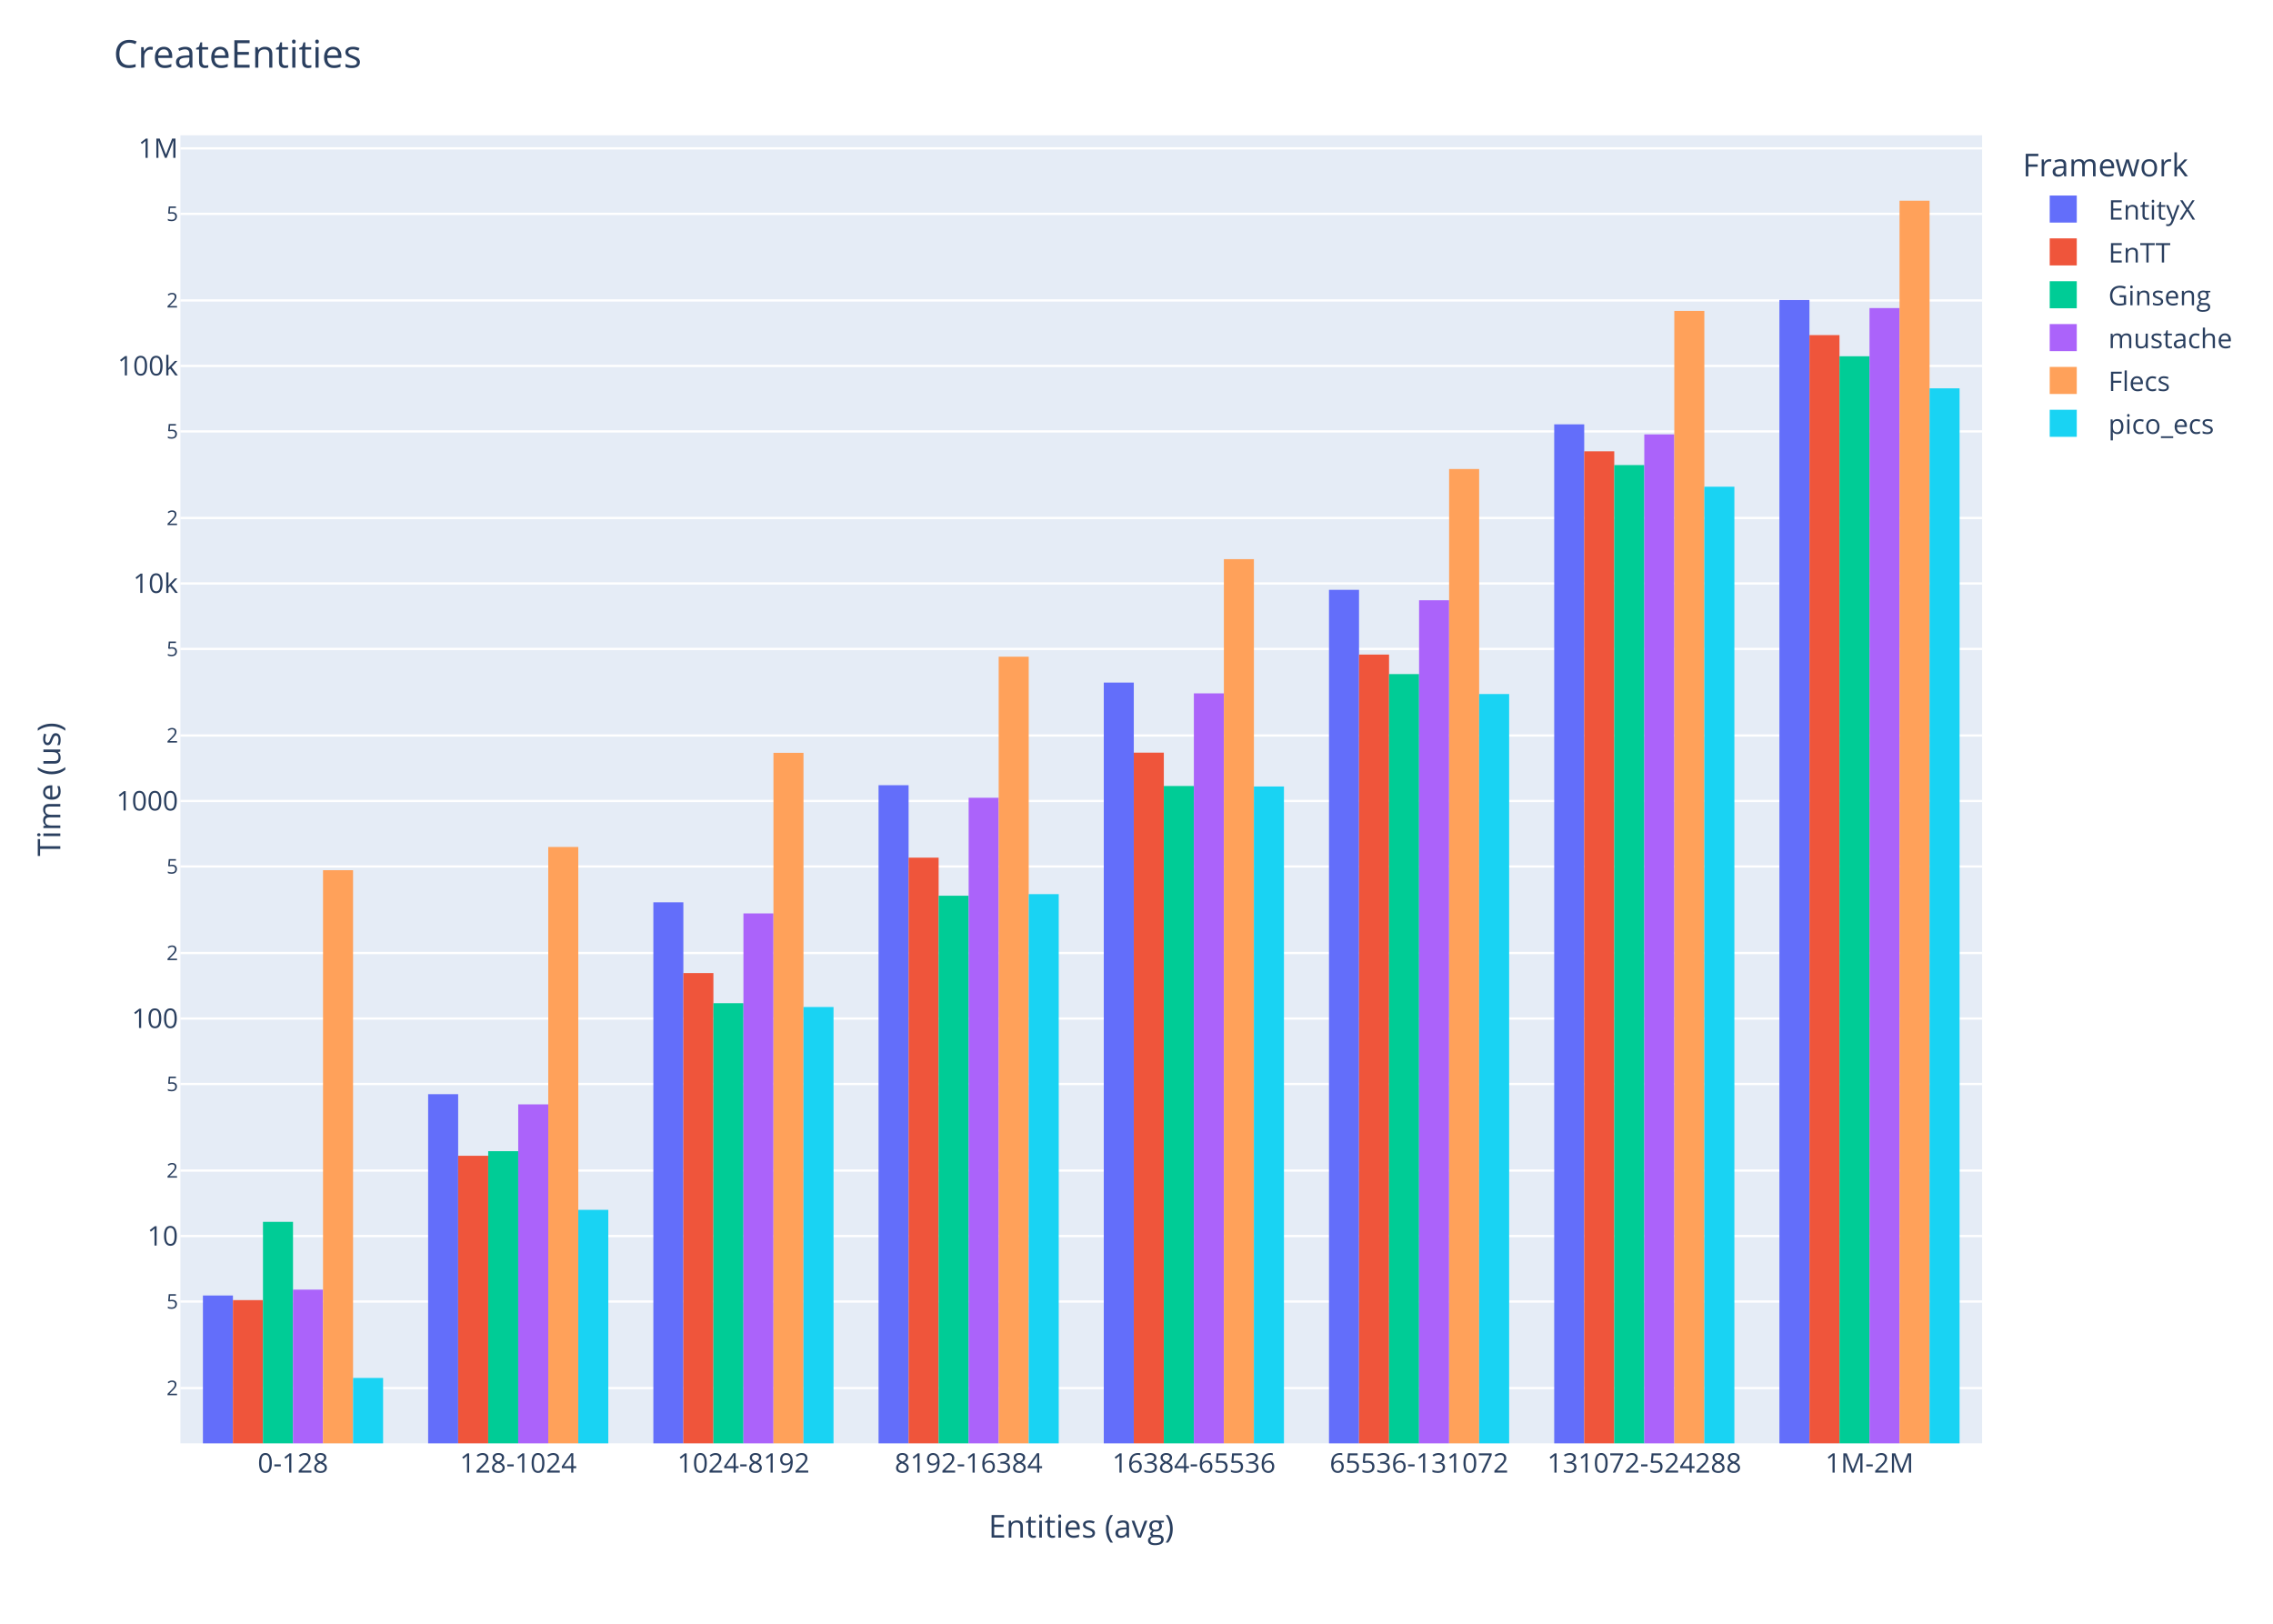
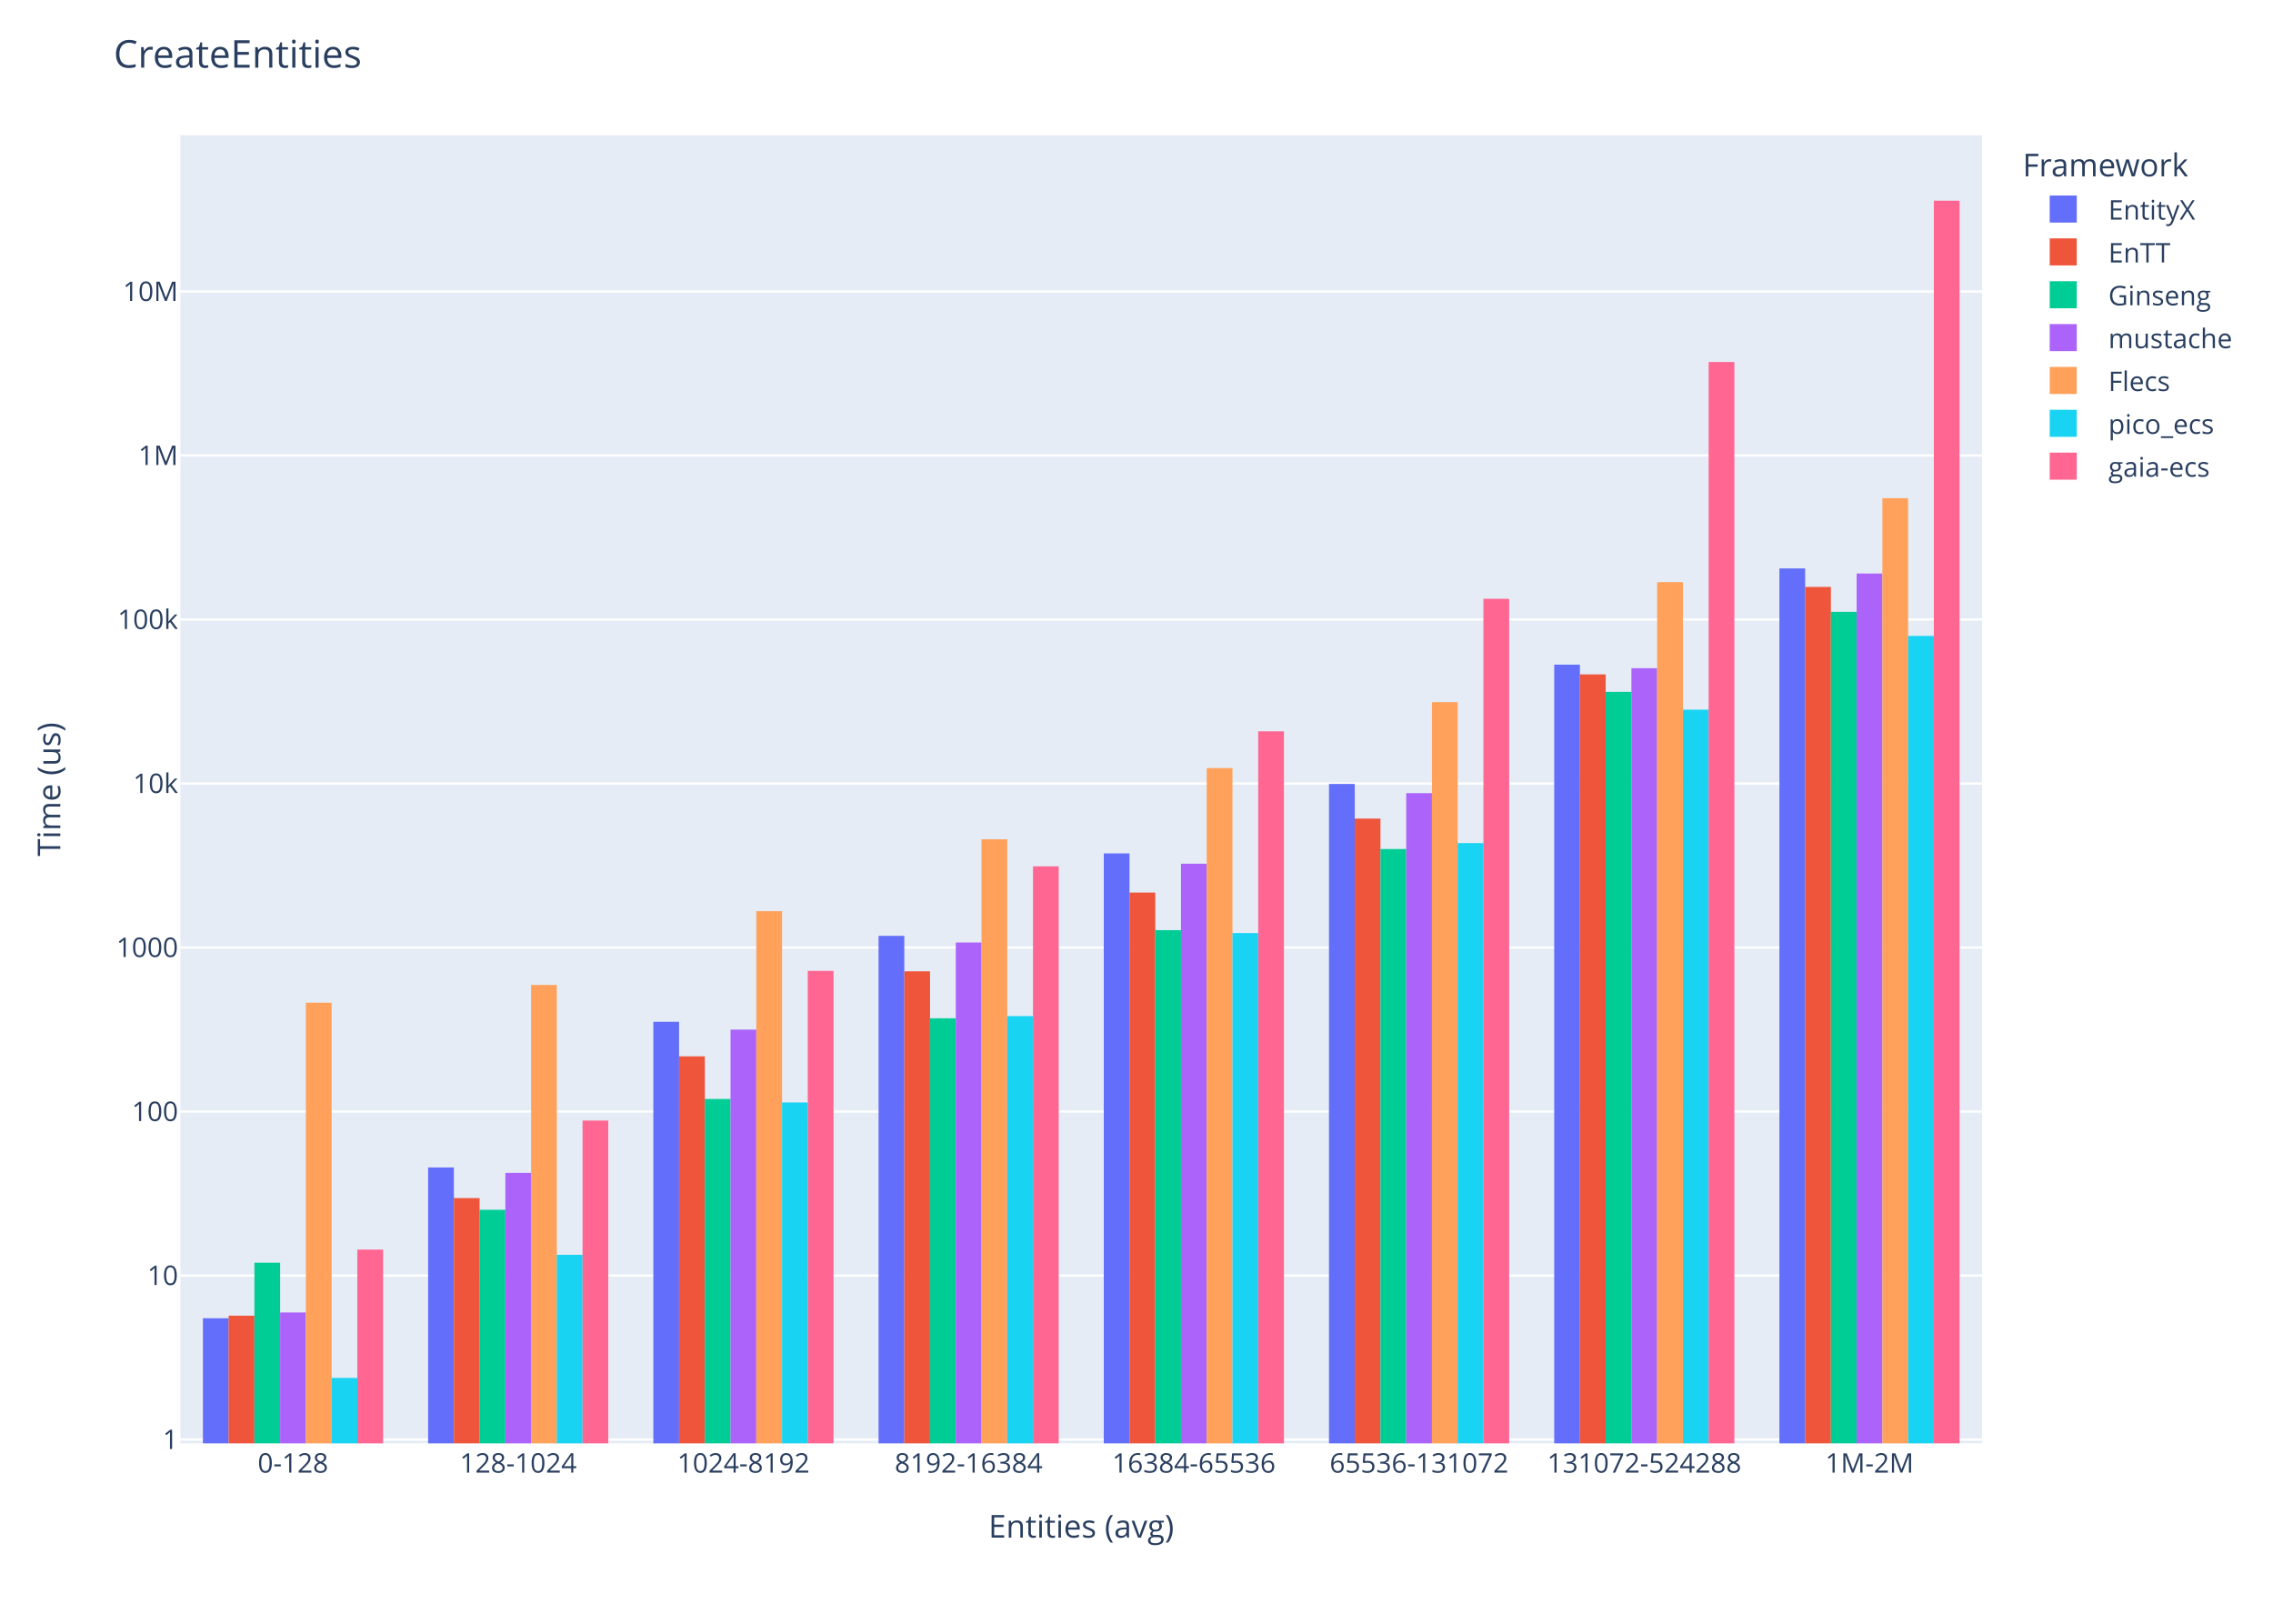
<svg xmlns="http://www.w3.org/2000/svg" class="main-svg" width="1008" height="720" style="" viewBox="0 0 1008 720">
  <rect x="0" y="0" width="1008" height="720" style="fill: rgb(255, 255, 255); fill-opacity: 1;" />
-   <defs id="defs-c814b1">
+   <defs id="defs-69f26d">
    <g class="clips">
-       <clipPath id="clipc814b1xyplot" class="plotclip">
+       <clipPath id="clip69f26dxyplot" class="plotclip">
        <rect width="799" height="580" />
      </clipPath>
-       <clipPath class="axesclip" id="clipc814b1x">
+       <clipPath class="axesclip" id="clip69f26dx">
        <rect x="80" y="0" width="799" height="720" />
      </clipPath>
-       <clipPath class="axesclip" id="clipc814b1y">
+       <clipPath class="axesclip" id="clip69f26dy">
        <rect x="0" y="60" width="1008" height="580" />
      </clipPath>
-       <clipPath class="axesclip" id="clipc814b1xy">
+       <clipPath class="axesclip" id="clip69f26dxy">
        <rect x="80" y="60" width="799" height="580" />
      </clipPath>
    </g>
    <g class="gradients" />
    <g class="patterns" />
  </defs>
  <g class="bglayer">
    <rect class="bg" x="80" y="60" width="799" height="580" style="fill: rgb(229, 236, 246); fill-opacity: 1; stroke-width: 0;" />
  </g>
  <g class="layer-below">
    <g class="imagelayer" />
    <g class="shapelayer" />
  </g>
  <g class="cartesianlayer">
    <g class="subplot xy">
      <g class="layer-subplot">
        <g class="shapelayer" />
        <g class="imagelayer" />
      </g>
      <g class="minor-gridlayer">
        <g class="x" />
        <g class="y" />
      </g>
      <g class="gridlayer">
        <g class="x" />
        <g class="y">
-           <path class="ygrid crisp" transform="translate(0,615.51)" d="M80,0h799" style="stroke: rgb(255, 255, 255); stroke-opacity: 1; stroke-width: 1px;" />
-           <path class="ygrid crisp" transform="translate(0,577.13)" d="M80,0h799" style="stroke: rgb(255, 255, 255); stroke-opacity: 1; stroke-width: 1px;" />
-           <path class="ygrid crisp" transform="translate(0,548.09)" d="M80,0h799" style="stroke: rgb(255, 255, 255); stroke-opacity: 1; stroke-width: 1px;" />
-           <path class="ygrid crisp" transform="translate(0,519.05)" d="M80,0h799" style="stroke: rgb(255, 255, 255); stroke-opacity: 1; stroke-width: 1px;" />
-           <path class="ygrid crisp" transform="translate(0,480.67)" d="M80,0h799" style="stroke: rgb(255, 255, 255); stroke-opacity: 1; stroke-width: 1px;" />
-           <path class="ygrid crisp" transform="translate(0,451.63)" d="M80,0h799" style="stroke: rgb(255, 255, 255); stroke-opacity: 1; stroke-width: 1px;" />
-           <path class="ygrid crisp" transform="translate(0,422.59)" d="M80,0h799" style="stroke: rgb(255, 255, 255); stroke-opacity: 1; stroke-width: 1px;" />
-           <path class="ygrid crisp" transform="translate(0,384.21)" d="M80,0h799" style="stroke: rgb(255, 255, 255); stroke-opacity: 1; stroke-width: 1px;" />
-           <path class="ygrid crisp" transform="translate(0,355.17)" d="M80,0h799" style="stroke: rgb(255, 255, 255); stroke-opacity: 1; stroke-width: 1px;" />
-           <path class="ygrid crisp" transform="translate(0,326.14)" d="M80,0h799" style="stroke: rgb(255, 255, 255); stroke-opacity: 1; stroke-width: 1px;" />
-           <path class="ygrid crisp" transform="translate(0,287.75)" d="M80,0h799" style="stroke: rgb(255, 255, 255); stroke-opacity: 1; stroke-width: 1px;" />
-           <path class="ygrid crisp" transform="translate(0,258.71)" d="M80,0h799" style="stroke: rgb(255, 255, 255); stroke-opacity: 1; stroke-width: 1px;" />
-           <path class="ygrid crisp" transform="translate(0,229.68)" d="M80,0h799" style="stroke: rgb(255, 255, 255); stroke-opacity: 1; stroke-width: 1px;" />
-           <path class="ygrid crisp" transform="translate(0,191.29)" d="M80,0h799" style="stroke: rgb(255, 255, 255); stroke-opacity: 1; stroke-width: 1px;" />
-           <path class="ygrid crisp" transform="translate(0,162.26)" d="M80,0h799" style="stroke: rgb(255, 255, 255); stroke-opacity: 1; stroke-width: 1px;" />
-           <path class="ygrid crisp" transform="translate(0,133.22)" d="M80,0h799" style="stroke: rgb(255, 255, 255); stroke-opacity: 1; stroke-width: 1px;" />
-           <path class="ygrid crisp" transform="translate(0,94.83)" d="M80,0h799" style="stroke: rgb(255, 255, 255); stroke-opacity: 1; stroke-width: 1px;" />
-           <path class="ygrid crisp" transform="translate(0,65.8)" d="M80,0h799" style="stroke: rgb(255, 255, 255); stroke-opacity: 1; stroke-width: 1px;" />
+           <path class="ygrid crisp" transform="translate(0,638.32)" d="M80,0h799" style="stroke: rgb(255, 255, 255); stroke-opacity: 1; stroke-width: 1px;" />
+           <path class="ygrid crisp" transform="translate(0,565.6)" d="M80,0h799" style="stroke: rgb(255, 255, 255); stroke-opacity: 1; stroke-width: 1px;" />
+           <path class="ygrid crisp" transform="translate(0,492.88)" d="M80,0h799" style="stroke: rgb(255, 255, 255); stroke-opacity: 1; stroke-width: 1px;" />
+           <path class="ygrid crisp" transform="translate(0,420.15)" d="M80,0h799" style="stroke: rgb(255, 255, 255); stroke-opacity: 1; stroke-width: 1px;" />
+           <path class="ygrid crisp" transform="translate(0,347.43)" d="M80,0h799" style="stroke: rgb(255, 255, 255); stroke-opacity: 1; stroke-width: 1px;" />
+           <path class="ygrid crisp" transform="translate(0,274.71)" d="M80,0h799" style="stroke: rgb(255, 255, 255); stroke-opacity: 1; stroke-width: 1px;" />
+           <path class="ygrid crisp" transform="translate(0,201.98)" d="M80,0h799" style="stroke: rgb(255, 255, 255); stroke-opacity: 1; stroke-width: 1px;" />
+           <path class="ygrid crisp" transform="translate(0,129.26)" d="M80,0h799" style="stroke: rgb(255, 255, 255); stroke-opacity: 1; stroke-width: 1px;" />
        </g>
      </g>
      <g class="zerolinelayer" />
      <path class="xlines-below" />
      <path class="ylines-below" />
      <g class="overlines-below" />
      <g class="xaxislayer-below" />
      <g class="yaxislayer-below" />
      <g class="overaxes-below" />
-       <g class="plot" transform="translate(80,60)" clip-path="url(#clipc814b1xyplot)">
+       <g class="plot" transform="translate(80,60)" clip-path="url(#clip69f26dxyplot)">
        <g class="barlayer mlayer">
          <g class="trace bars" style="opacity: 1;">
            <g class="points">
              <g class="point">
-                 <path d="M9.99,6090V514.45H23.3V6090Z" style="vector-effect: non-scaling-stroke; opacity: 1; stroke-width: 0px; fill: rgb(99, 110, 250); fill-opacity: 1;" />
-               </g>
-               <g class="point">
-                 <path d="M109.86,6090V425.19H123.18V6090Z" style="vector-effect: non-scaling-stroke; opacity: 1; stroke-width: 0px; fill: rgb(99, 110, 250); fill-opacity: 1;" />
-               </g>
-               <g class="point">
-                 <path d="M209.74,6090V340.12H223.05V6090Z" style="vector-effect: non-scaling-stroke; opacity: 1; stroke-width: 0px; fill: rgb(99, 110, 250); fill-opacity: 1;" />
-               </g>
-               <g class="point">
-                 <path d="M309.61,6090V288.19H322.93V6090Z" style="vector-effect: non-scaling-stroke; opacity: 1; stroke-width: 0px; fill: rgb(99, 110, 250); fill-opacity: 1;" />
-               </g>
-               <g class="point">
-                 <path d="M409.49,6090V242.68H422.8V6090Z" style="vector-effect: non-scaling-stroke; opacity: 1; stroke-width: 0px; fill: rgb(99, 110, 250); fill-opacity: 1;" />
-               </g>
-               <g class="point">
-                 <path d="M509.36,6090V201.53H522.68V6090Z" style="vector-effect: non-scaling-stroke; opacity: 1; stroke-width: 0px; fill: rgb(99, 110, 250); fill-opacity: 1;" />
-               </g>
-               <g class="point">
-                 <path d="M609.24,6090V128.16H622.55V6090Z" style="vector-effect: non-scaling-stroke; opacity: 1; stroke-width: 0px; fill: rgb(99, 110, 250); fill-opacity: 1;" />
-               </g>
-               <g class="point">
-                 <path d="M709.11,6090V73H722.43V6090Z" style="vector-effect: non-scaling-stroke; opacity: 1; stroke-width: 0px; fill: rgb(99, 110, 250); fill-opacity: 1;" />
-               </g>
-             </g>
-           </g>
-           <g class="trace bars" style="opacity: 1;">
-             <g class="points">
-               <g class="point">
-                 <path d="M23.3,6090V516.5H36.62V6090Z" style="vector-effect: non-scaling-stroke; opacity: 1; stroke-width: 0px; fill: rgb(239, 85, 59); fill-opacity: 1;" />
-               </g>
-               <g class="point">
-                 <path d="M123.18,6090V452.5H136.5V6090Z" style="vector-effect: non-scaling-stroke; opacity: 1; stroke-width: 0px; fill: rgb(239, 85, 59); fill-opacity: 1;" />
-               </g>
-               <g class="point">
-                 <path d="M223.05,6090V371.48H236.37V6090Z" style="vector-effect: non-scaling-stroke; opacity: 1; stroke-width: 0px; fill: rgb(239, 85, 59); fill-opacity: 1;" />
-               </g>
-               <g class="point">
-                 <path d="M322.93,6090V320.3H336.25V6090Z" style="vector-effect: non-scaling-stroke; opacity: 1; stroke-width: 0px; fill: rgb(239, 85, 59); fill-opacity: 1;" />
-               </g>
-               <g class="point">
-                 <path d="M422.8,6090V273.75H436.12V6090Z" style="vector-effect: non-scaling-stroke; opacity: 1; stroke-width: 0px; fill: rgb(239, 85, 59); fill-opacity: 1;" />
-               </g>
-               <g class="point">
-                 <path d="M522.68,6090V230.26H536V6090Z" style="vector-effect: non-scaling-stroke; opacity: 1; stroke-width: 0px; fill: rgb(239, 85, 59); fill-opacity: 1;" />
-               </g>
-               <g class="point">
-                 <path d="M622.55,6090V140.11H635.87V6090Z" style="vector-effect: non-scaling-stroke; opacity: 1; stroke-width: 0px; fill: rgb(239, 85, 59); fill-opacity: 1;" />
-               </g>
-               <g class="point">
-                 <path d="M722.43,6090V88.58H735.75V6090Z" style="vector-effect: non-scaling-stroke; opacity: 1; stroke-width: 0px; fill: rgb(239, 85, 59); fill-opacity: 1;" />
-               </g>
-             </g>
-           </g>
-           <g class="trace bars" style="opacity: 1;">
-             <g class="points">
-               <g class="point">
-                 <path d="M36.62,6090V481.8H49.94V6090Z" style="vector-effect: non-scaling-stroke; opacity: 1; stroke-width: 0px; fill: rgb(0, 204, 150); fill-opacity: 1;" />
-               </g>
-               <g class="point">
-                 <path d="M136.5,6090V450.45H149.81V6090Z" style="vector-effect: non-scaling-stroke; opacity: 1; stroke-width: 0px; fill: rgb(0, 204, 150); fill-opacity: 1;" />
-               </g>
-               <g class="point">
-                 <path d="M236.37,6090V384.83H249.69V6090Z" style="vector-effect: non-scaling-stroke; opacity: 1; stroke-width: 0px; fill: rgb(0, 204, 150); fill-opacity: 1;" />
-               </g>
-               <g class="point">
-                 <path d="M336.25,6090V337.18H349.56V6090Z" style="vector-effect: non-scaling-stroke; opacity: 1; stroke-width: 0px; fill: rgb(0, 204, 150); fill-opacity: 1;" />
-               </g>
-               <g class="point">
-                 <path d="M436.12,6090V288.53H449.44V6090Z" style="vector-effect: non-scaling-stroke; opacity: 1; stroke-width: 0px; fill: rgb(0, 204, 150); fill-opacity: 1;" />
-               </g>
-               <g class="point">
-                 <path d="M536,6090V238.9H549.31V6090Z" style="vector-effect: non-scaling-stroke; opacity: 1; stroke-width: 0px; fill: rgb(0, 204, 150); fill-opacity: 1;" />
-               </g>
-               <g class="point">
-                 <path d="M635.87,6090V146.21H649.19V6090Z" style="vector-effect: non-scaling-stroke; opacity: 1; stroke-width: 0px; fill: rgb(0, 204, 150); fill-opacity: 1;" />
-               </g>
-               <g class="point">
-                 <path d="M735.75,6090V97.97H749.06V6090Z" style="vector-effect: non-scaling-stroke; opacity: 1; stroke-width: 0px; fill: rgb(0, 204, 150); fill-opacity: 1;" />
-               </g>
-             </g>
-           </g>
-           <g class="trace bars" style="opacity: 1;">
-             <g class="points">
-               <g class="point">
-                 <path d="M49.94,6090V511.84H63.25V6090Z" style="vector-effect: non-scaling-stroke; opacity: 1; stroke-width: 0px; fill: rgb(171, 99, 250); fill-opacity: 1;" />
-               </g>
-               <g class="point">
-                 <path d="M149.81,6090V429.69H163.13V6090Z" style="vector-effect: non-scaling-stroke; opacity: 1; stroke-width: 0px; fill: rgb(171, 99, 250); fill-opacity: 1;" />
-               </g>
-               <g class="point">
-                 <path d="M249.69,6090V345.03H263V6090Z" style="vector-effect: non-scaling-stroke; opacity: 1; stroke-width: 0px; fill: rgb(171, 99, 250); fill-opacity: 1;" />
-               </g>
-               <g class="point">
-                 <path d="M349.56,6090V293.73H362.88V6090Z" style="vector-effect: non-scaling-stroke; opacity: 1; stroke-width: 0px; fill: rgb(171, 99, 250); fill-opacity: 1;" />
-               </g>
-               <g class="point">
-                 <path d="M449.44,6090V247.46H462.75V6090Z" style="vector-effect: non-scaling-stroke; opacity: 1; stroke-width: 0px; fill: rgb(171, 99, 250); fill-opacity: 1;" />
-               </g>
-               <g class="point">
-                 <path d="M549.31,6090V206.17H562.63V6090Z" style="vector-effect: non-scaling-stroke; opacity: 1; stroke-width: 0px; fill: rgb(171, 99, 250); fill-opacity: 1;" />
-               </g>
-               <g class="point">
-                 <path d="M649.19,6090V132.61H662.5V6090Z" style="vector-effect: non-scaling-stroke; opacity: 1; stroke-width: 0px; fill: rgb(171, 99, 250); fill-opacity: 1;" />
-               </g>
-               <g class="point">
-                 <path d="M749.06,6090V76.6H762.38V6090Z" style="vector-effect: non-scaling-stroke; opacity: 1; stroke-width: 0px; fill: rgb(171, 99, 250); fill-opacity: 1;" />
-               </g>
-             </g>
-           </g>
-           <g class="trace bars" style="opacity: 1;">
-             <g class="points">
-               <g class="point">
-                 <path d="M63.25,6090V325.86H76.57V6090Z" style="vector-effect: non-scaling-stroke; opacity: 1; stroke-width: 0px; fill: rgb(255, 161, 90); fill-opacity: 1;" />
-               </g>
-               <g class="point">
-                 <path d="M163.13,6090V315.57H176.45V6090Z" style="vector-effect: non-scaling-stroke; opacity: 1; stroke-width: 0px; fill: rgb(255, 161, 90); fill-opacity: 1;" />
-               </g>
-               <g class="point">
-                 <path d="M263,6090V273.81H276.32V6090Z" style="vector-effect: non-scaling-stroke; opacity: 1; stroke-width: 0px; fill: rgb(255, 161, 90); fill-opacity: 1;" />
-               </g>
-               <g class="point">
-                 <path d="M362.88,6090V231.19H376.2V6090Z" style="vector-effect: non-scaling-stroke; opacity: 1; stroke-width: 0px; fill: rgb(255, 161, 90); fill-opacity: 1;" />
-               </g>
-               <g class="point">
-                 <path d="M462.75,6090V187.95H476.07V6090Z" style="vector-effect: non-scaling-stroke; opacity: 1; stroke-width: 0px; fill: rgb(255, 161, 90); fill-opacity: 1;" />
-               </g>
-               <g class="point">
-                 <path d="M562.63,6090V147.96H575.95V6090Z" style="vector-effect: non-scaling-stroke; opacity: 1; stroke-width: 0px; fill: rgb(255, 161, 90); fill-opacity: 1;" />
-               </g>
-               <g class="point">
-                 <path d="M662.5,6090V77.87H675.82V6090Z" style="vector-effect: non-scaling-stroke; opacity: 1; stroke-width: 0px; fill: rgb(255, 161, 90); fill-opacity: 1;" />
-               </g>
-               <g class="point">
-                 <path d="M762.38,6090V29H775.7V6090Z" style="vector-effect: non-scaling-stroke; opacity: 1; stroke-width: 0px; fill: rgb(255, 161, 90); fill-opacity: 1;" />
-               </g>
-             </g>
-           </g>
-           <g class="trace bars" style="opacity: 1;">
-             <g class="points">
-               <g class="point">
-                 <path d="M76.57,6090V551H89.89V6090Z" style="vector-effect: non-scaling-stroke; opacity: 1; stroke-width: 0px; fill: rgb(25, 211, 243); fill-opacity: 1;" />
-               </g>
-               <g class="point">
-                 <path d="M176.45,6090V476.48H189.76V6090Z" style="vector-effect: non-scaling-stroke; opacity: 1; stroke-width: 0px; fill: rgb(25, 211, 243); fill-opacity: 1;" />
-               </g>
-               <g class="point">
-                 <path d="M276.32,6090V386.53H289.64V6090Z" style="vector-effect: non-scaling-stroke; opacity: 1; stroke-width: 0px; fill: rgb(25, 211, 243); fill-opacity: 1;" />
-               </g>
-               <g class="point">
-                 <path d="M376.2,6090V336.47H389.51V6090Z" style="vector-effect: non-scaling-stroke; opacity: 1; stroke-width: 0px; fill: rgb(25, 211, 243); fill-opacity: 1;" />
-               </g>
-               <g class="point">
-                 <path d="M476.07,6090V288.74H489.39V6090Z" style="vector-effect: non-scaling-stroke; opacity: 1; stroke-width: 0px; fill: rgb(25, 211, 243); fill-opacity: 1;" />
-               </g>
-               <g class="point">
-                 <path d="M575.95,6090V247.75H589.26V6090Z" style="vector-effect: non-scaling-stroke; opacity: 1; stroke-width: 0px; fill: rgb(25, 211, 243); fill-opacity: 1;" />
-               </g>
-               <g class="point">
-                 <path d="M675.82,6090V155.81H689.14V6090Z" style="vector-effect: non-scaling-stroke; opacity: 1; stroke-width: 0px; fill: rgb(25, 211, 243); fill-opacity: 1;" />
-               </g>
-               <g class="point">
-                 <path d="M775.7,6090V112.19H789.01V6090Z" style="vector-effect: non-scaling-stroke; opacity: 1; stroke-width: 0px; fill: rgb(25, 211, 243); fill-opacity: 1;" />
+                 <path d="M9.99,6090V524.53H21.4V6090Z" style="vector-effect: non-scaling-stroke; opacity: 1; stroke-width: 0px; fill: rgb(99, 110, 250); fill-opacity: 1;" />
+               </g>
+               <g class="point">
+                 <path d="M109.86,6090V457.69H121.28V6090Z" style="vector-effect: non-scaling-stroke; opacity: 1; stroke-width: 0px; fill: rgb(99, 110, 250); fill-opacity: 1;" />
+               </g>
+               <g class="point">
+                 <path d="M209.74,6090V393.1H221.15V6090Z" style="vector-effect: non-scaling-stroke; opacity: 1; stroke-width: 0px; fill: rgb(99, 110, 250); fill-opacity: 1;" />
+               </g>
+               <g class="point">
+                 <path d="M309.61,6090V354.96H321.03V6090Z" style="vector-effect: non-scaling-stroke; opacity: 1; stroke-width: 0px; fill: rgb(99, 110, 250); fill-opacity: 1;" />
+               </g>
+               <g class="point">
+                 <path d="M409.49,6090V318.42H420.9V6090Z" style="vector-effect: non-scaling-stroke; opacity: 1; stroke-width: 0px; fill: rgb(99, 110, 250); fill-opacity: 1;" />
+               </g>
+               <g class="point">
+                 <path d="M509.36,6090V287.6H520.78V6090Z" style="vector-effect: non-scaling-stroke; opacity: 1; stroke-width: 0px; fill: rgb(99, 110, 250); fill-opacity: 1;" />
+               </g>
+               <g class="point">
+                 <path d="M609.24,6090V234.71H620.65V6090Z" style="vector-effect: non-scaling-stroke; opacity: 1; stroke-width: 0px; fill: rgb(99, 110, 250); fill-opacity: 1;" />
+               </g>
+               <g class="point">
+                 <path d="M709.11,6090V192.06H720.53V6090Z" style="vector-effect: non-scaling-stroke; opacity: 1; stroke-width: 0px; fill: rgb(99, 110, 250); fill-opacity: 1;" />
+               </g>
+             </g>
+           </g>
+           <g class="trace bars" style="opacity: 1;">
+             <g class="points">
+               <g class="point">
+                 <path d="M21.4,6090V523.4H32.82V6090Z" style="vector-effect: non-scaling-stroke; opacity: 1; stroke-width: 0px; fill: rgb(239, 85, 59); fill-opacity: 1;" />
+               </g>
+               <g class="point">
+                 <path d="M121.28,6090V471.27H132.69V6090Z" style="vector-effect: non-scaling-stroke; opacity: 1; stroke-width: 0px; fill: rgb(239, 85, 59); fill-opacity: 1;" />
+               </g>
+               <g class="point">
+                 <path d="M221.15,6090V408.4H232.57V6090Z" style="vector-effect: non-scaling-stroke; opacity: 1; stroke-width: 0px; fill: rgb(239, 85, 59); fill-opacity: 1;" />
+               </g>
+               <g class="point">
+                 <path d="M321.03,6090V370.69H332.44V6090Z" style="vector-effect: non-scaling-stroke; opacity: 1; stroke-width: 0px; fill: rgb(239, 85, 59); fill-opacity: 1;" />
+               </g>
+               <g class="point">
+                 <path d="M420.9,6090V335.78H432.32V6090Z" style="vector-effect: non-scaling-stroke; opacity: 1; stroke-width: 0px; fill: rgb(239, 85, 59); fill-opacity: 1;" />
+               </g>
+               <g class="point">
+                 <path d="M520.78,6090V303H532.19V6090Z" style="vector-effect: non-scaling-stroke; opacity: 1; stroke-width: 0px; fill: rgb(239, 85, 59); fill-opacity: 1;" />
+               </g>
+               <g class="point">
+                 <path d="M620.65,6090V239.04H632.07V6090Z" style="vector-effect: non-scaling-stroke; opacity: 1; stroke-width: 0px; fill: rgb(239, 85, 59); fill-opacity: 1;" />
+               </g>
+               <g class="point">
+                 <path d="M720.53,6090V200.26H731.94V6090Z" style="vector-effect: non-scaling-stroke; opacity: 1; stroke-width: 0px; fill: rgb(239, 85, 59); fill-opacity: 1;" />
+               </g>
+             </g>
+           </g>
+           <g class="trace bars" style="opacity: 1;">
+             <g class="points">
+               <g class="point">
+                 <path d="M32.82,6090V499.91H44.23V6090Z" style="vector-effect: non-scaling-stroke; opacity: 1; stroke-width: 0px; fill: rgb(0, 204, 150); fill-opacity: 1;" />
+               </g>
+               <g class="point">
+                 <path d="M132.69,6090V476.44H144.11V6090Z" style="vector-effect: non-scaling-stroke; opacity: 1; stroke-width: 0px; fill: rgb(0, 204, 150); fill-opacity: 1;" />
+               </g>
+               <g class="point">
+                 <path d="M232.57,6090V427.3H243.98V6090Z" style="vector-effect: non-scaling-stroke; opacity: 1; stroke-width: 0px; fill: rgb(0, 204, 150); fill-opacity: 1;" />
+               </g>
+               <g class="point">
+                 <path d="M332.44,6090V391.54H343.86V6090Z" style="vector-effect: non-scaling-stroke; opacity: 1; stroke-width: 0px; fill: rgb(0, 204, 150); fill-opacity: 1;" />
+               </g>
+               <g class="point">
+                 <path d="M432.32,6090V352.44H443.73V6090Z" style="vector-effect: non-scaling-stroke; opacity: 1; stroke-width: 0px; fill: rgb(0, 204, 150); fill-opacity: 1;" />
+               </g>
+               <g class="point">
+                 <path d="M532.19,6090V316.49H543.61V6090Z" style="vector-effect: non-scaling-stroke; opacity: 1; stroke-width: 0px; fill: rgb(0, 204, 150); fill-opacity: 1;" />
+               </g>
+               <g class="point">
+                 <path d="M632.07,6090V246.77H643.48V6090Z" style="vector-effect: non-scaling-stroke; opacity: 1; stroke-width: 0px; fill: rgb(0, 204, 150); fill-opacity: 1;" />
+               </g>
+               <g class="point">
+                 <path d="M731.94,6090V211.29H743.36V6090Z" style="vector-effect: non-scaling-stroke; opacity: 1; stroke-width: 0px; fill: rgb(0, 204, 150); fill-opacity: 1;" />
+               </g>
+             </g>
+           </g>
+           <g class="trace bars" style="opacity: 1;">
+             <g class="points">
+               <g class="point">
+                 <path d="M44.23,6090V521.98H55.64V6090Z" style="vector-effect: non-scaling-stroke; opacity: 1; stroke-width: 0px; fill: rgb(171, 99, 250); fill-opacity: 1;" />
+               </g>
+               <g class="point">
+                 <path d="M144.11,6090V460.08H155.52V6090Z" style="vector-effect: non-scaling-stroke; opacity: 1; stroke-width: 0px; fill: rgb(171, 99, 250); fill-opacity: 1;" />
+               </g>
+               <g class="point">
+                 <path d="M243.98,6090V396.56H255.39V6090Z" style="vector-effect: non-scaling-stroke; opacity: 1; stroke-width: 0px; fill: rgb(171, 99, 250); fill-opacity: 1;" />
+               </g>
+               <g class="point">
+                 <path d="M343.86,6090V357.94H355.27V6090Z" style="vector-effect: non-scaling-stroke; opacity: 1; stroke-width: 0px; fill: rgb(171, 99, 250); fill-opacity: 1;" />
+               </g>
+               <g class="point">
+                 <path d="M443.73,6090V322.98H455.14V6090Z" style="vector-effect: non-scaling-stroke; opacity: 1; stroke-width: 0px; fill: rgb(171, 99, 250); fill-opacity: 1;" />
+               </g>
+               <g class="point">
+                 <path d="M543.61,6090V291.7H555.02V6090Z" style="vector-effect: non-scaling-stroke; opacity: 1; stroke-width: 0px; fill: rgb(171, 99, 250); fill-opacity: 1;" />
+               </g>
+               <g class="point">
+                 <path d="M643.48,6090V236.3H654.89V6090Z" style="vector-effect: non-scaling-stroke; opacity: 1; stroke-width: 0px; fill: rgb(171, 99, 250); fill-opacity: 1;" />
+               </g>
+               <g class="point">
+                 <path d="M743.36,6090V194.3H754.77V6090Z" style="vector-effect: non-scaling-stroke; opacity: 1; stroke-width: 0px; fill: rgb(171, 99, 250); fill-opacity: 1;" />
+               </g>
+             </g>
+           </g>
+           <g class="trace bars" style="opacity: 1;">
+             <g class="points">
+               <g class="point">
+                 <path d="M55.64,6090V384.63H67.06V6090Z" style="vector-effect: non-scaling-stroke; opacity: 1; stroke-width: 0px; fill: rgb(255, 161, 90); fill-opacity: 1;" />
+               </g>
+               <g class="point">
+                 <path d="M155.52,6090V376.74H166.93V6090Z" style="vector-effect: non-scaling-stroke; opacity: 1; stroke-width: 0px; fill: rgb(255, 161, 90); fill-opacity: 1;" />
+               </g>
+               <g class="point">
+                 <path d="M255.39,6090V344.03H266.81V6090Z" style="vector-effect: non-scaling-stroke; opacity: 1; stroke-width: 0px; fill: rgb(255, 161, 90); fill-opacity: 1;" />
+               </g>
+               <g class="point">
+                 <path d="M355.27,6090V312.16H366.68V6090Z" style="vector-effect: non-scaling-stroke; opacity: 1; stroke-width: 0px; fill: rgb(255, 161, 90); fill-opacity: 1;" />
+               </g>
+               <g class="point">
+                 <path d="M455.14,6090V280.6H466.56V6090Z" style="vector-effect: non-scaling-stroke; opacity: 1; stroke-width: 0px; fill: rgb(255, 161, 90); fill-opacity: 1;" />
+               </g>
+               <g class="point">
+                 <path d="M555.02,6090V251.36H566.43V6090Z" style="vector-effect: non-scaling-stroke; opacity: 1; stroke-width: 0px; fill: rgb(255, 161, 90); fill-opacity: 1;" />
+               </g>
+               <g class="point">
+                 <path d="M654.89,6090V198.12H666.31V6090Z" style="vector-effect: non-scaling-stroke; opacity: 1; stroke-width: 0px; fill: rgb(255, 161, 90); fill-opacity: 1;" />
+               </g>
+               <g class="point">
+                 <path d="M754.77,6090V160.91H766.18V6090Z" style="vector-effect: non-scaling-stroke; opacity: 1; stroke-width: 0px; fill: rgb(255, 161, 90); fill-opacity: 1;" />
+               </g>
+             </g>
+           </g>
+           <g class="trace bars" style="opacity: 1;">
+             <g class="points">
+               <g class="point">
+                 <path d="M67.06,6090V551H78.47V6090Z" style="vector-effect: non-scaling-stroke; opacity: 1; stroke-width: 0px; fill: rgb(25, 211, 243); fill-opacity: 1;" />
+               </g>
+               <g class="point">
+                 <path d="M166.93,6090V496.42H178.35V6090Z" style="vector-effect: non-scaling-stroke; opacity: 1; stroke-width: 0px; fill: rgb(25, 211, 243); fill-opacity: 1;" />
+               </g>
+               <g class="point">
+                 <path d="M266.81,6090V428.86H278.22V6090Z" style="vector-effect: non-scaling-stroke; opacity: 1; stroke-width: 0px; fill: rgb(25, 211, 243); fill-opacity: 1;" />
+               </g>
+               <g class="point">
+                 <path d="M366.68,6090V390.57H378.1V6090Z" style="vector-effect: non-scaling-stroke; opacity: 1; stroke-width: 0px; fill: rgb(25, 211, 243); fill-opacity: 1;" />
+               </g>
+               <g class="point">
+                 <path d="M466.56,6090V353.74H477.97V6090Z" style="vector-effect: non-scaling-stroke; opacity: 1; stroke-width: 0px; fill: rgb(25, 211, 243); fill-opacity: 1;" />
+               </g>
+               <g class="point">
+                 <path d="M566.43,6090V313.84H577.85V6090Z" style="vector-effect: non-scaling-stroke; opacity: 1; stroke-width: 0px; fill: rgb(25, 211, 243); fill-opacity: 1;" />
+               </g>
+               <g class="point">
+                 <path d="M666.31,6090V254.69H677.72V6090Z" style="vector-effect: non-scaling-stroke; opacity: 1; stroke-width: 0px; fill: rgb(25, 211, 243); fill-opacity: 1;" />
+               </g>
+               <g class="point">
+                 <path d="M766.18,6090V221.96H777.6V6090Z" style="vector-effect: non-scaling-stroke; opacity: 1; stroke-width: 0px; fill: rgb(25, 211, 243); fill-opacity: 1;" />
+               </g>
+             </g>
+           </g>
+           <g class="trace bars" style="opacity: 1;">
+             <g class="points">
+               <g class="point">
+                 <path d="M78.47,6090V494.1H89.89V6090Z" style="vector-effect: non-scaling-stroke; opacity: 1; stroke-width: 0px; fill: rgb(255, 102, 146); fill-opacity: 1;" />
+               </g>
+               <g class="point">
+                 <path d="M178.35,6090V436.88H189.76V6090Z" style="vector-effect: non-scaling-stroke; opacity: 1; stroke-width: 0px; fill: rgb(255, 102, 146); fill-opacity: 1;" />
+               </g>
+               <g class="point">
+                 <path d="M278.22,6090V370.5H289.64V6090Z" style="vector-effect: non-scaling-stroke; opacity: 1; stroke-width: 0px; fill: rgb(255, 102, 146); fill-opacity: 1;" />
+               </g>
+               <g class="point">
+                 <path d="M378.1,6090V324.14H389.51V6090Z" style="vector-effect: non-scaling-stroke; opacity: 1; stroke-width: 0px; fill: rgb(255, 102, 146); fill-opacity: 1;" />
+               </g>
+               <g class="point">
+                 <path d="M477.97,6090V264.28H489.39V6090Z" style="vector-effect: non-scaling-stroke; opacity: 1; stroke-width: 0px; fill: rgb(255, 102, 146); fill-opacity: 1;" />
+               </g>
+               <g class="point">
+                 <path d="M577.85,6090V205.51H589.26V6090Z" style="vector-effect: non-scaling-stroke; opacity: 1; stroke-width: 0px; fill: rgb(255, 102, 146); fill-opacity: 1;" />
+               </g>
+               <g class="point">
+                 <path d="M677.72,6090V100.54H689.14V6090Z" style="vector-effect: non-scaling-stroke; opacity: 1; stroke-width: 0px; fill: rgb(255, 102, 146); fill-opacity: 1;" />
+               </g>
+               <g class="point">
+                 <path d="M777.6,6090V29H789.01V6090Z" style="vector-effect: non-scaling-stroke; opacity: 1; stroke-width: 0px; fill: rgb(255, 102, 146); fill-opacity: 1;" />
              </g>
            </g>
          </g>
        </g>
      </g>
      <g class="overplot" />
      <path class="xlines-above crisp" d="M0,0" style="fill: none;" />
      <path class="ylines-above crisp" d="M0,0" style="fill: none;" />
      <g class="overlines-above" />
      <g class="xaxislayer-above">
        <g class="xtick">
          <text text-anchor="middle" x="0" y="653" transform="translate(129.94,0)" style="font-family: 'Open Sans', verdana, arial, sans-serif; font-size: 12px; fill: rgb(42, 63, 95); fill-opacity: 1; white-space: pre; opacity: 1;">0-128</text>
        </g>
        <g class="xtick">
          <text text-anchor="middle" x="0" y="653" transform="translate(229.81,0)" style="font-family: 'Open Sans', verdana, arial, sans-serif; font-size: 12px; fill: rgb(42, 63, 95); fill-opacity: 1; white-space: pre; opacity: 1;">128-1024</text>
        </g>
        <g class="xtick">
          <text text-anchor="middle" x="0" y="653" transform="translate(329.69,0)" style="font-family: 'Open Sans', verdana, arial, sans-serif; font-size: 12px; fill: rgb(42, 63, 95); fill-opacity: 1; white-space: pre; opacity: 1;">1024-8192</text>
        </g>
        <g class="xtick">
          <text text-anchor="middle" x="0" y="653" transform="translate(429.56,0)" style="font-family: 'Open Sans', verdana, arial, sans-serif; font-size: 12px; fill: rgb(42, 63, 95); fill-opacity: 1; white-space: pre; opacity: 1;">8192-16384</text>
        </g>
        <g class="xtick">
          <text text-anchor="middle" x="0" y="653" transform="translate(529.44,0)" style="font-family: 'Open Sans', verdana, arial, sans-serif; font-size: 12px; fill: rgb(42, 63, 95); fill-opacity: 1; white-space: pre; opacity: 1;">16384-65536</text>
        </g>
        <g class="xtick">
          <text text-anchor="middle" x="0" y="653" transform="translate(629.31,0)" style="font-family: 'Open Sans', verdana, arial, sans-serif; font-size: 12px; fill: rgb(42, 63, 95); fill-opacity: 1; white-space: pre; opacity: 1;">65536-131072</text>
        </g>
        <g class="xtick">
          <text text-anchor="middle" x="0" y="653" transform="translate(729.19,0)" style="font-family: 'Open Sans', verdana, arial, sans-serif; font-size: 12px; fill: rgb(42, 63, 95); fill-opacity: 1; white-space: pre; opacity: 1;">131072-524288</text>
        </g>
        <g class="xtick">
          <text text-anchor="middle" x="0" y="653" transform="translate(829.06,0)" style="font-family: 'Open Sans', verdana, arial, sans-serif; font-size: 12px; fill: rgb(42, 63, 95); fill-opacity: 1; white-space: pre; opacity: 1;">1M-2M</text>
        </g>
      </g>
      <g class="yaxislayer-above">
        <g class="ytick">
-           <text text-anchor="end" x="79" y="3.15" transform="translate(0,615.51)" style="font-family: 'Open Sans', verdana, arial, sans-serif; font-size: 9px; fill: rgb(42, 63, 95); fill-opacity: 1; white-space: pre; opacity: 1;">2</text>
-         </g>
-         <g class="ytick">
-           <text text-anchor="end" x="79" y="3.15" style="font-family: 'Open Sans', verdana, arial, sans-serif; font-size: 9px; fill: rgb(42, 63, 95); fill-opacity: 1; white-space: pre; opacity: 1;" transform="translate(0,577.13)">5</text>
-         </g>
-         <g class="ytick">
-           <text text-anchor="end" x="79" y="4.2" style="font-family: 'Open Sans', verdana, arial, sans-serif; font-size: 12px; fill: rgb(42, 63, 95); fill-opacity: 1; white-space: pre; opacity: 1;" transform="translate(0,548.09)">10</text>
-         </g>
-         <g class="ytick">
-           <text text-anchor="end" x="79" y="3.15" style="font-family: 'Open Sans', verdana, arial, sans-serif; font-size: 9px; fill: rgb(42, 63, 95); fill-opacity: 1; white-space: pre; opacity: 1;" transform="translate(0,519.05)">2</text>
-         </g>
-         <g class="ytick">
-           <text text-anchor="end" x="79" y="3.15" style="font-family: 'Open Sans', verdana, arial, sans-serif; font-size: 9px; fill: rgb(42, 63, 95); fill-opacity: 1; white-space: pre; opacity: 1;" transform="translate(0,480.67)">5</text>
-         </g>
-         <g class="ytick">
-           <text text-anchor="end" x="79" y="4.2" style="font-family: 'Open Sans', verdana, arial, sans-serif; font-size: 12px; fill: rgb(42, 63, 95); fill-opacity: 1; white-space: pre; opacity: 1;" transform="translate(0,451.63)">100</text>
-         </g>
-         <g class="ytick">
-           <text text-anchor="end" x="79" y="3.15" style="font-family: 'Open Sans', verdana, arial, sans-serif; font-size: 9px; fill: rgb(42, 63, 95); fill-opacity: 1; white-space: pre; opacity: 1;" transform="translate(0,422.59)">2</text>
-         </g>
-         <g class="ytick">
-           <text text-anchor="end" x="79" y="3.15" style="font-family: 'Open Sans', verdana, arial, sans-serif; font-size: 9px; fill: rgb(42, 63, 95); fill-opacity: 1; white-space: pre; opacity: 1;" transform="translate(0,384.21)">5</text>
-         </g>
-         <g class="ytick">
-           <text text-anchor="end" x="79" y="4.2" style="font-family: 'Open Sans', verdana, arial, sans-serif; font-size: 12px; fill: rgb(42, 63, 95); fill-opacity: 1; white-space: pre; opacity: 1;" transform="translate(0,355.17)">1000</text>
-         </g>
-         <g class="ytick">
-           <text text-anchor="end" x="79" y="3.15" style="font-family: 'Open Sans', verdana, arial, sans-serif; font-size: 9px; fill: rgb(42, 63, 95); fill-opacity: 1; white-space: pre; opacity: 1;" transform="translate(0,326.14)">2</text>
-         </g>
-         <g class="ytick">
-           <text text-anchor="end" x="79" y="3.15" style="font-family: 'Open Sans', verdana, arial, sans-serif; font-size: 9px; fill: rgb(42, 63, 95); fill-opacity: 1; white-space: pre; opacity: 1;" transform="translate(0,287.75)">5</text>
-         </g>
-         <g class="ytick">
-           <text text-anchor="end" x="79" y="4.2" style="font-family: 'Open Sans', verdana, arial, sans-serif; font-size: 12px; fill: rgb(42, 63, 95); fill-opacity: 1; white-space: pre; opacity: 1;" transform="translate(0,258.71)">10k</text>
-         </g>
-         <g class="ytick">
-           <text text-anchor="end" x="79" y="3.15" style="font-family: 'Open Sans', verdana, arial, sans-serif; font-size: 9px; fill: rgb(42, 63, 95); fill-opacity: 1; white-space: pre; opacity: 1;" transform="translate(0,229.68)">2</text>
-         </g>
-         <g class="ytick">
-           <text text-anchor="end" x="79" y="3.15" style="font-family: 'Open Sans', verdana, arial, sans-serif; font-size: 9px; fill: rgb(42, 63, 95); fill-opacity: 1; white-space: pre; opacity: 1;" transform="translate(0,191.29)">5</text>
-         </g>
-         <g class="ytick">
-           <text text-anchor="end" x="79" y="4.2" style="font-family: 'Open Sans', verdana, arial, sans-serif; font-size: 12px; fill: rgb(42, 63, 95); fill-opacity: 1; white-space: pre; opacity: 1;" transform="translate(0,162.26)">100k</text>
-         </g>
-         <g class="ytick">
-           <text text-anchor="end" x="79" y="3.15" style="font-family: 'Open Sans', verdana, arial, sans-serif; font-size: 9px; fill: rgb(42, 63, 95); fill-opacity: 1; white-space: pre; opacity: 1;" transform="translate(0,133.22)">2</text>
-         </g>
-         <g class="ytick">
-           <text text-anchor="end" x="79" y="3.15" style="font-family: 'Open Sans', verdana, arial, sans-serif; font-size: 9px; fill: rgb(42, 63, 95); fill-opacity: 1; white-space: pre; opacity: 1;" transform="translate(0,94.83)">5</text>
-         </g>
-         <g class="ytick">
-           <text text-anchor="end" x="79" y="4.2" style="font-family: 'Open Sans', verdana, arial, sans-serif; font-size: 12px; fill: rgb(42, 63, 95); fill-opacity: 1; white-space: pre; opacity: 1;" transform="translate(0,65.8)">1M</text>
+           <text text-anchor="end" x="79" y="4.2" transform="translate(0,638.32)" style="font-family: 'Open Sans', verdana, arial, sans-serif; font-size: 12px; fill: rgb(42, 63, 95); fill-opacity: 1; white-space: pre; opacity: 1;">1</text>
+         </g>
+         <g class="ytick">
+           <text text-anchor="end" x="79" y="4.2" style="font-family: 'Open Sans', verdana, arial, sans-serif; font-size: 12px; fill: rgb(42, 63, 95); fill-opacity: 1; white-space: pre; opacity: 1;" transform="translate(0,565.6)">10</text>
+         </g>
+         <g class="ytick">
+           <text text-anchor="end" x="79" y="4.2" style="font-family: 'Open Sans', verdana, arial, sans-serif; font-size: 12px; fill: rgb(42, 63, 95); fill-opacity: 1; white-space: pre; opacity: 1;" transform="translate(0,492.88)">100</text>
+         </g>
+         <g class="ytick">
+           <text text-anchor="end" x="79" y="4.2" style="font-family: 'Open Sans', verdana, arial, sans-serif; font-size: 12px; fill: rgb(42, 63, 95); fill-opacity: 1; white-space: pre; opacity: 1;" transform="translate(0,420.15)">1000</text>
+         </g>
+         <g class="ytick">
+           <text text-anchor="end" x="79" y="4.2" style="font-family: 'Open Sans', verdana, arial, sans-serif; font-size: 12px; fill: rgb(42, 63, 95); fill-opacity: 1; white-space: pre; opacity: 1;" transform="translate(0,347.43)">10k</text>
+         </g>
+         <g class="ytick">
+           <text text-anchor="end" x="79" y="4.2" style="font-family: 'Open Sans', verdana, arial, sans-serif; font-size: 12px; fill: rgb(42, 63, 95); fill-opacity: 1; white-space: pre; opacity: 1;" transform="translate(0,274.71)">100k</text>
+         </g>
+         <g class="ytick">
+           <text text-anchor="end" x="79" y="4.2" style="font-family: 'Open Sans', verdana, arial, sans-serif; font-size: 12px; fill: rgb(42, 63, 95); fill-opacity: 1; white-space: pre; opacity: 1;" transform="translate(0,201.98)">1M</text>
+         </g>
+         <g class="ytick">
+           <text text-anchor="end" x="79" y="4.2" style="font-family: 'Open Sans', verdana, arial, sans-serif; font-size: 12px; fill: rgb(42, 63, 95); fill-opacity: 1; white-space: pre; opacity: 1;" transform="translate(0,129.26)">10M</text>
        </g>
      </g>
      <g class="overaxes-above" />
    </g>
  </g>
  <g class="polarlayer" />
  <g class="smithlayer" />
  <g class="ternarylayer" />
  <g class="geolayer" />
  <g class="funnelarealayer" />
  <g class="pielayer" />
  <g class="iciclelayer" />
  <g class="treemaplayer" />
  <g class="sunburstlayer" />
  <g class="glimages" />
-   <defs id="topdefs-c814b1">
+   <defs id="topdefs-69f26d">
    <g class="clips" />
-     <clipPath id="legendc814b1">
-       <rect width="101" height="143" x="0" y="0" />
+     <clipPath id="legend69f26d">
+       <rect width="101" height="162" x="0" y="0" />
    </clipPath>
  </defs>
  <g class="layer-above">
    <g class="imagelayer" />
    <g class="shapelayer" />
  </g>
  <g class="infolayer">
    <g class="legend" pointer-events="all" transform="translate(894.98,60)">
-       <rect class="bg" shape-rendering="crispEdges" width="101" height="143" x="0" y="0" style="stroke: rgb(68, 68, 68); stroke-opacity: 1; fill: rgb(255, 255, 255); fill-opacity: 1; stroke-width: 0px;" />
-       <g class="scrollbox" transform="" clip-path="url(#legendc814b1)">
+       <rect class="bg" shape-rendering="crispEdges" width="101" height="162" x="0" y="0" style="stroke: rgb(68, 68, 68); stroke-opacity: 1; fill: rgb(255, 255, 255); fill-opacity: 1; stroke-width: 0px;" />
+       <g class="scrollbox" transform="" clip-path="url(#legend69f26d)">
        <text class="legendtitletext" text-anchor="start" x="2" y="18.2" style="font-family: 'Open Sans', verdana, arial, sans-serif; font-size: 14px; fill: rgb(42, 63, 95); fill-opacity: 1; white-space: pre;">Framework</text>
        <g class="groups" transform="">
          <g class="traces" transform="translate(0,32.7)" style="opacity: 1;">
            <text class="legendtext" text-anchor="start" x="40" y="4.68" style="font-family: 'Open Sans', verdana, arial, sans-serif; font-size: 12px; fill: rgb(42, 63, 95); fill-opacity: 1; white-space: pre;">EntityX</text>
            <g class="layers" style="opacity: 1;">
              <g class="legendfill" />
              <g class="legendlines" />
              <g class="legendsymbols">
                <g class="legendpoints">
                  <path class="legendundefined" d="M6,6H-6V-6H6Z" transform="translate(20,0)" style="stroke-width: 0px; fill: rgb(99, 110, 250); fill-opacity: 1;" />
                </g>
              </g>
            </g>
            <rect class="legendtoggle" x="0" y="-9.5" width="95.25" height="19" style="fill: rgb(0, 0, 0); fill-opacity: 0;" />
          </g>
        </g>
        <g class="groups" transform="">
          <g class="traces" transform="translate(0,51.7)" style="opacity: 1;">
            <text class="legendtext" text-anchor="start" x="40" y="4.68" style="font-family: 'Open Sans', verdana, arial, sans-serif; font-size: 12px; fill: rgb(42, 63, 95); fill-opacity: 1; white-space: pre;">EnTT</text>
            <g class="layers" style="opacity: 1;">
              <g class="legendfill" />
              <g class="legendlines" />
              <g class="legendsymbols">
                <g class="legendpoints">
                  <path class="legendundefined" d="M6,6H-6V-6H6Z" transform="translate(20,0)" style="stroke-width: 0px; fill: rgb(239, 85, 59); fill-opacity: 1;" />
                </g>
              </g>
            </g>
            <rect class="legendtoggle" x="0" y="-9.5" width="95.25" height="19" style="fill: rgb(0, 0, 0); fill-opacity: 0;" />
          </g>
        </g>
        <g class="groups" transform="">
          <g class="traces" transform="translate(0,70.7)" style="opacity: 1;">
            <text class="legendtext" text-anchor="start" x="40" y="4.68" style="font-family: 'Open Sans', verdana, arial, sans-serif; font-size: 12px; fill: rgb(42, 63, 95); fill-opacity: 1; white-space: pre;">Ginseng</text>
            <g class="layers" style="opacity: 1;">
              <g class="legendfill" />
              <g class="legendlines" />
              <g class="legendsymbols">
                <g class="legendpoints">
                  <path class="legendundefined" d="M6,6H-6V-6H6Z" transform="translate(20,0)" style="stroke-width: 0px; fill: rgb(0, 204, 150); fill-opacity: 1;" />
                </g>
              </g>
            </g>
            <rect class="legendtoggle" x="0" y="-9.5" width="95.25" height="19" style="fill: rgb(0, 0, 0); fill-opacity: 0;" />
          </g>
        </g>
        <g class="groups" transform="">
          <g class="traces" transform="translate(0,89.7)" style="opacity: 1;">
            <text class="legendtext" text-anchor="start" x="40" y="4.68" style="font-family: 'Open Sans', verdana, arial, sans-serif; font-size: 12px; fill: rgb(42, 63, 95); fill-opacity: 1; white-space: pre;">mustache</text>
            <g class="layers" style="opacity: 1;">
              <g class="legendfill" />
              <g class="legendlines" />
              <g class="legendsymbols">
                <g class="legendpoints">
                  <path class="legendundefined" d="M6,6H-6V-6H6Z" transform="translate(20,0)" style="stroke-width: 0px; fill: rgb(171, 99, 250); fill-opacity: 1;" />
                </g>
              </g>
            </g>
            <rect class="legendtoggle" x="0" y="-9.5" width="95.25" height="19" style="fill: rgb(0, 0, 0); fill-opacity: 0;" />
          </g>
        </g>
        <g class="groups" transform="">
          <g class="traces" transform="translate(0,108.7)" style="opacity: 1;">
            <text class="legendtext" text-anchor="start" x="40" y="4.68" style="font-family: 'Open Sans', verdana, arial, sans-serif; font-size: 12px; fill: rgb(42, 63, 95); fill-opacity: 1; white-space: pre;">Flecs</text>
            <g class="layers" style="opacity: 1;">
              <g class="legendfill" />
              <g class="legendlines" />
              <g class="legendsymbols">
                <g class="legendpoints">
                  <path class="legendundefined" d="M6,6H-6V-6H6Z" transform="translate(20,0)" style="stroke-width: 0px; fill: rgb(255, 161, 90); fill-opacity: 1;" />
                </g>
              </g>
            </g>
            <rect class="legendtoggle" x="0" y="-9.5" width="95.25" height="19" style="fill: rgb(0, 0, 0); fill-opacity: 0;" />
          </g>
        </g>
        <g class="groups" transform="">
          <g class="traces" transform="translate(0,127.7)" style="opacity: 1;">
            <text class="legendtext" text-anchor="start" x="40" y="4.68" style="font-family: 'Open Sans', verdana, arial, sans-serif; font-size: 12px; fill: rgb(42, 63, 95); fill-opacity: 1; white-space: pre;">pico_ecs</text>
            <g class="layers" style="opacity: 1;">
              <g class="legendfill" />
              <g class="legendlines" />
              <g class="legendsymbols">
                <g class="legendpoints">
                  <path class="legendundefined" d="M6,6H-6V-6H6Z" transform="translate(20,0)" style="stroke-width: 0px; fill: rgb(25, 211, 243); fill-opacity: 1;" />
                </g>
              </g>
            </g>
            <rect class="legendtoggle" x="0" y="-9.5" width="95.25" height="19" style="fill: rgb(0, 0, 0); fill-opacity: 0;" />
          </g>
        </g>
+         <g class="groups" transform="">
+           <g class="traces" transform="translate(0,146.7)" style="opacity: 1;">
+             <text class="legendtext" text-anchor="start" x="40" y="4.68" style="font-family: 'Open Sans', verdana, arial, sans-serif; font-size: 12px; fill: rgb(42, 63, 95); fill-opacity: 1; white-space: pre;">gaia-ecs</text>
+             <g class="layers" style="opacity: 1;">
+               <g class="legendfill" />
+               <g class="legendlines" />
+               <g class="legendsymbols">
+                 <g class="legendpoints">
+                   <path class="legendundefined" d="M6,6H-6V-6H6Z" transform="translate(20,0)" style="stroke-width: 0px; fill: rgb(255, 102, 146); fill-opacity: 1;" />
+                 </g>
+               </g>
+             </g>
+             <rect class="legendtoggle" x="0" y="-9.5" width="95.25" height="19" style="fill: rgb(0, 0, 0); fill-opacity: 0;" />
+           </g>
+         </g>
      </g>
      <rect class="scrollbar" rx="20" ry="3" width="0" height="0" x="0" y="0" style="fill: rgb(128, 139, 164); fill-opacity: 1;" />
    </g>
    <g class="g-gtitle">
      <text class="gtitle" x="50.4" y="30" text-anchor="start" dy="0em" style="font-family: 'Open Sans', verdana, arial, sans-serif; font-size: 17px; fill: rgb(42, 63, 95); opacity: 1; font-weight: normal; white-space: pre;">CreateEntities</text>
    </g>
    <g class="g-xtitle">
      <text class="xtitle" x="479.5" y="681.8" text-anchor="middle" style="font-family: 'Open Sans', verdana, arial, sans-serif; font-size: 14px; fill: rgb(42, 63, 95); opacity: 1; font-weight: normal; white-space: pre;">Entities (avg)</text>
    </g>
    <g class="g-ytitle">
      <text class="ytitle" transform="rotate(-90,26.74688,350)" x="26.747" y="350" text-anchor="middle" style="font-family: 'Open Sans', verdana, arial, sans-serif; font-size: 14px; fill: rgb(42, 63, 95); opacity: 1; font-weight: normal; white-space: pre;">Time (us)</text>
    </g>
  </g>
</svg>
